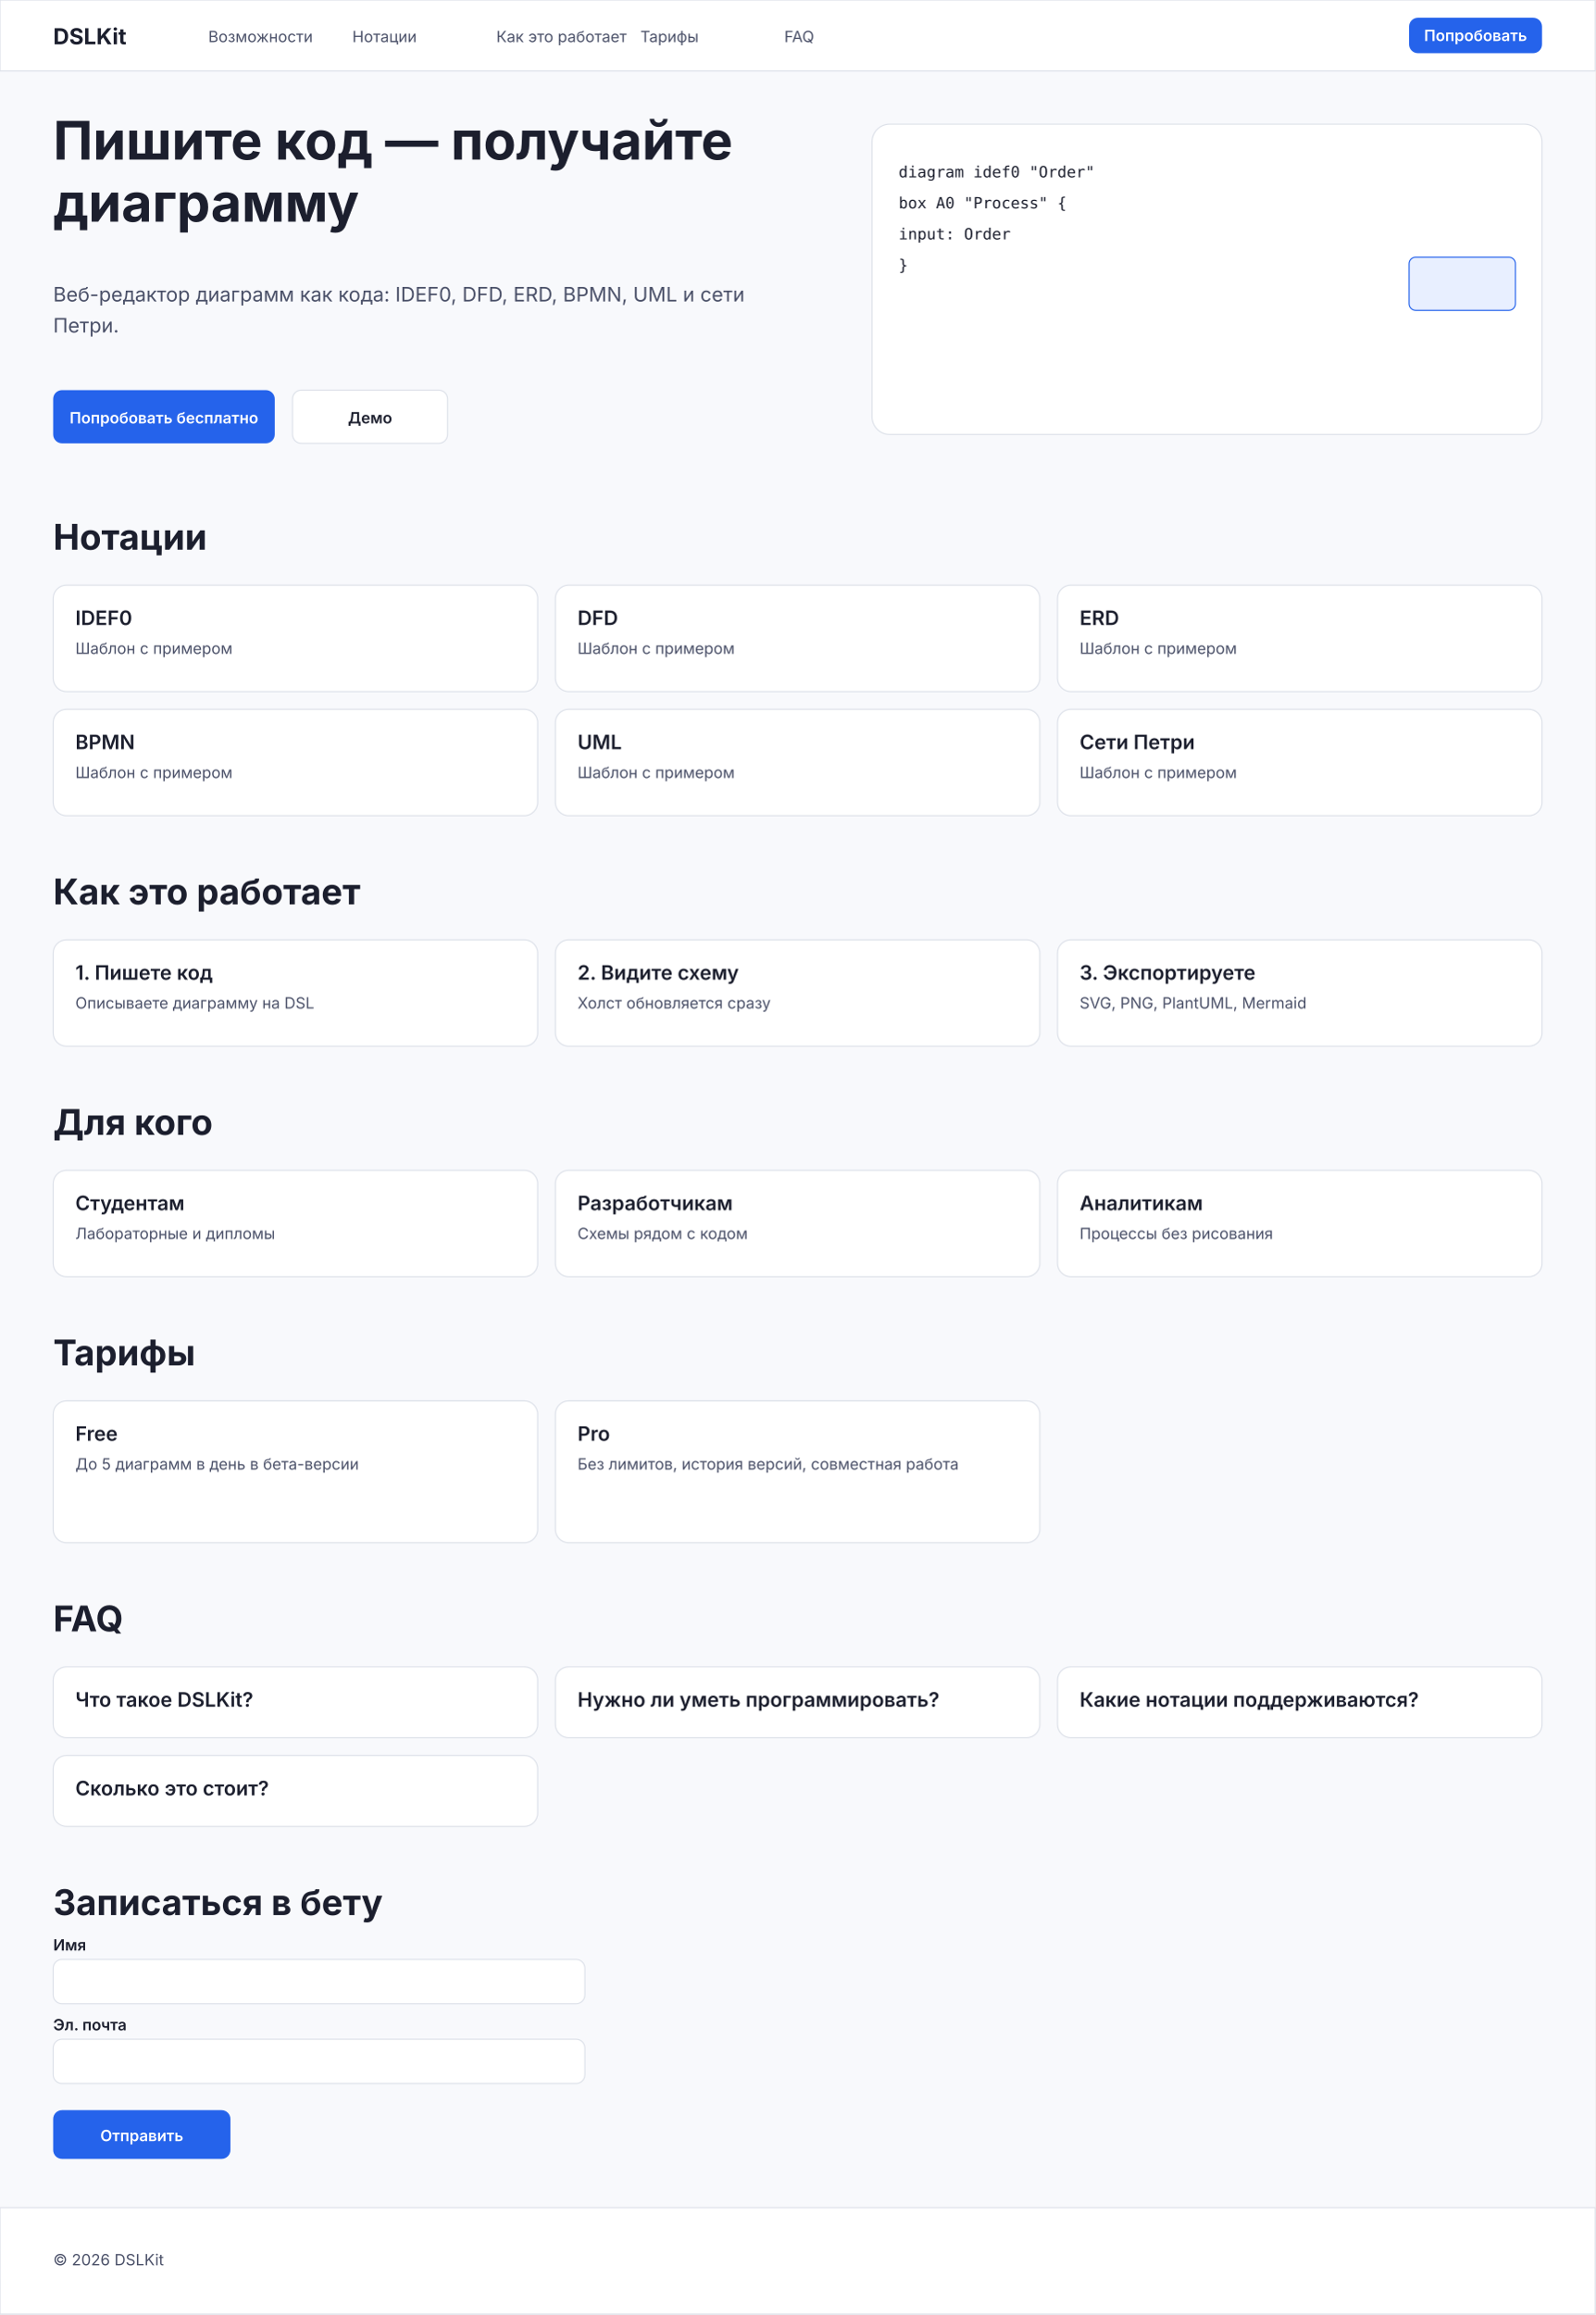
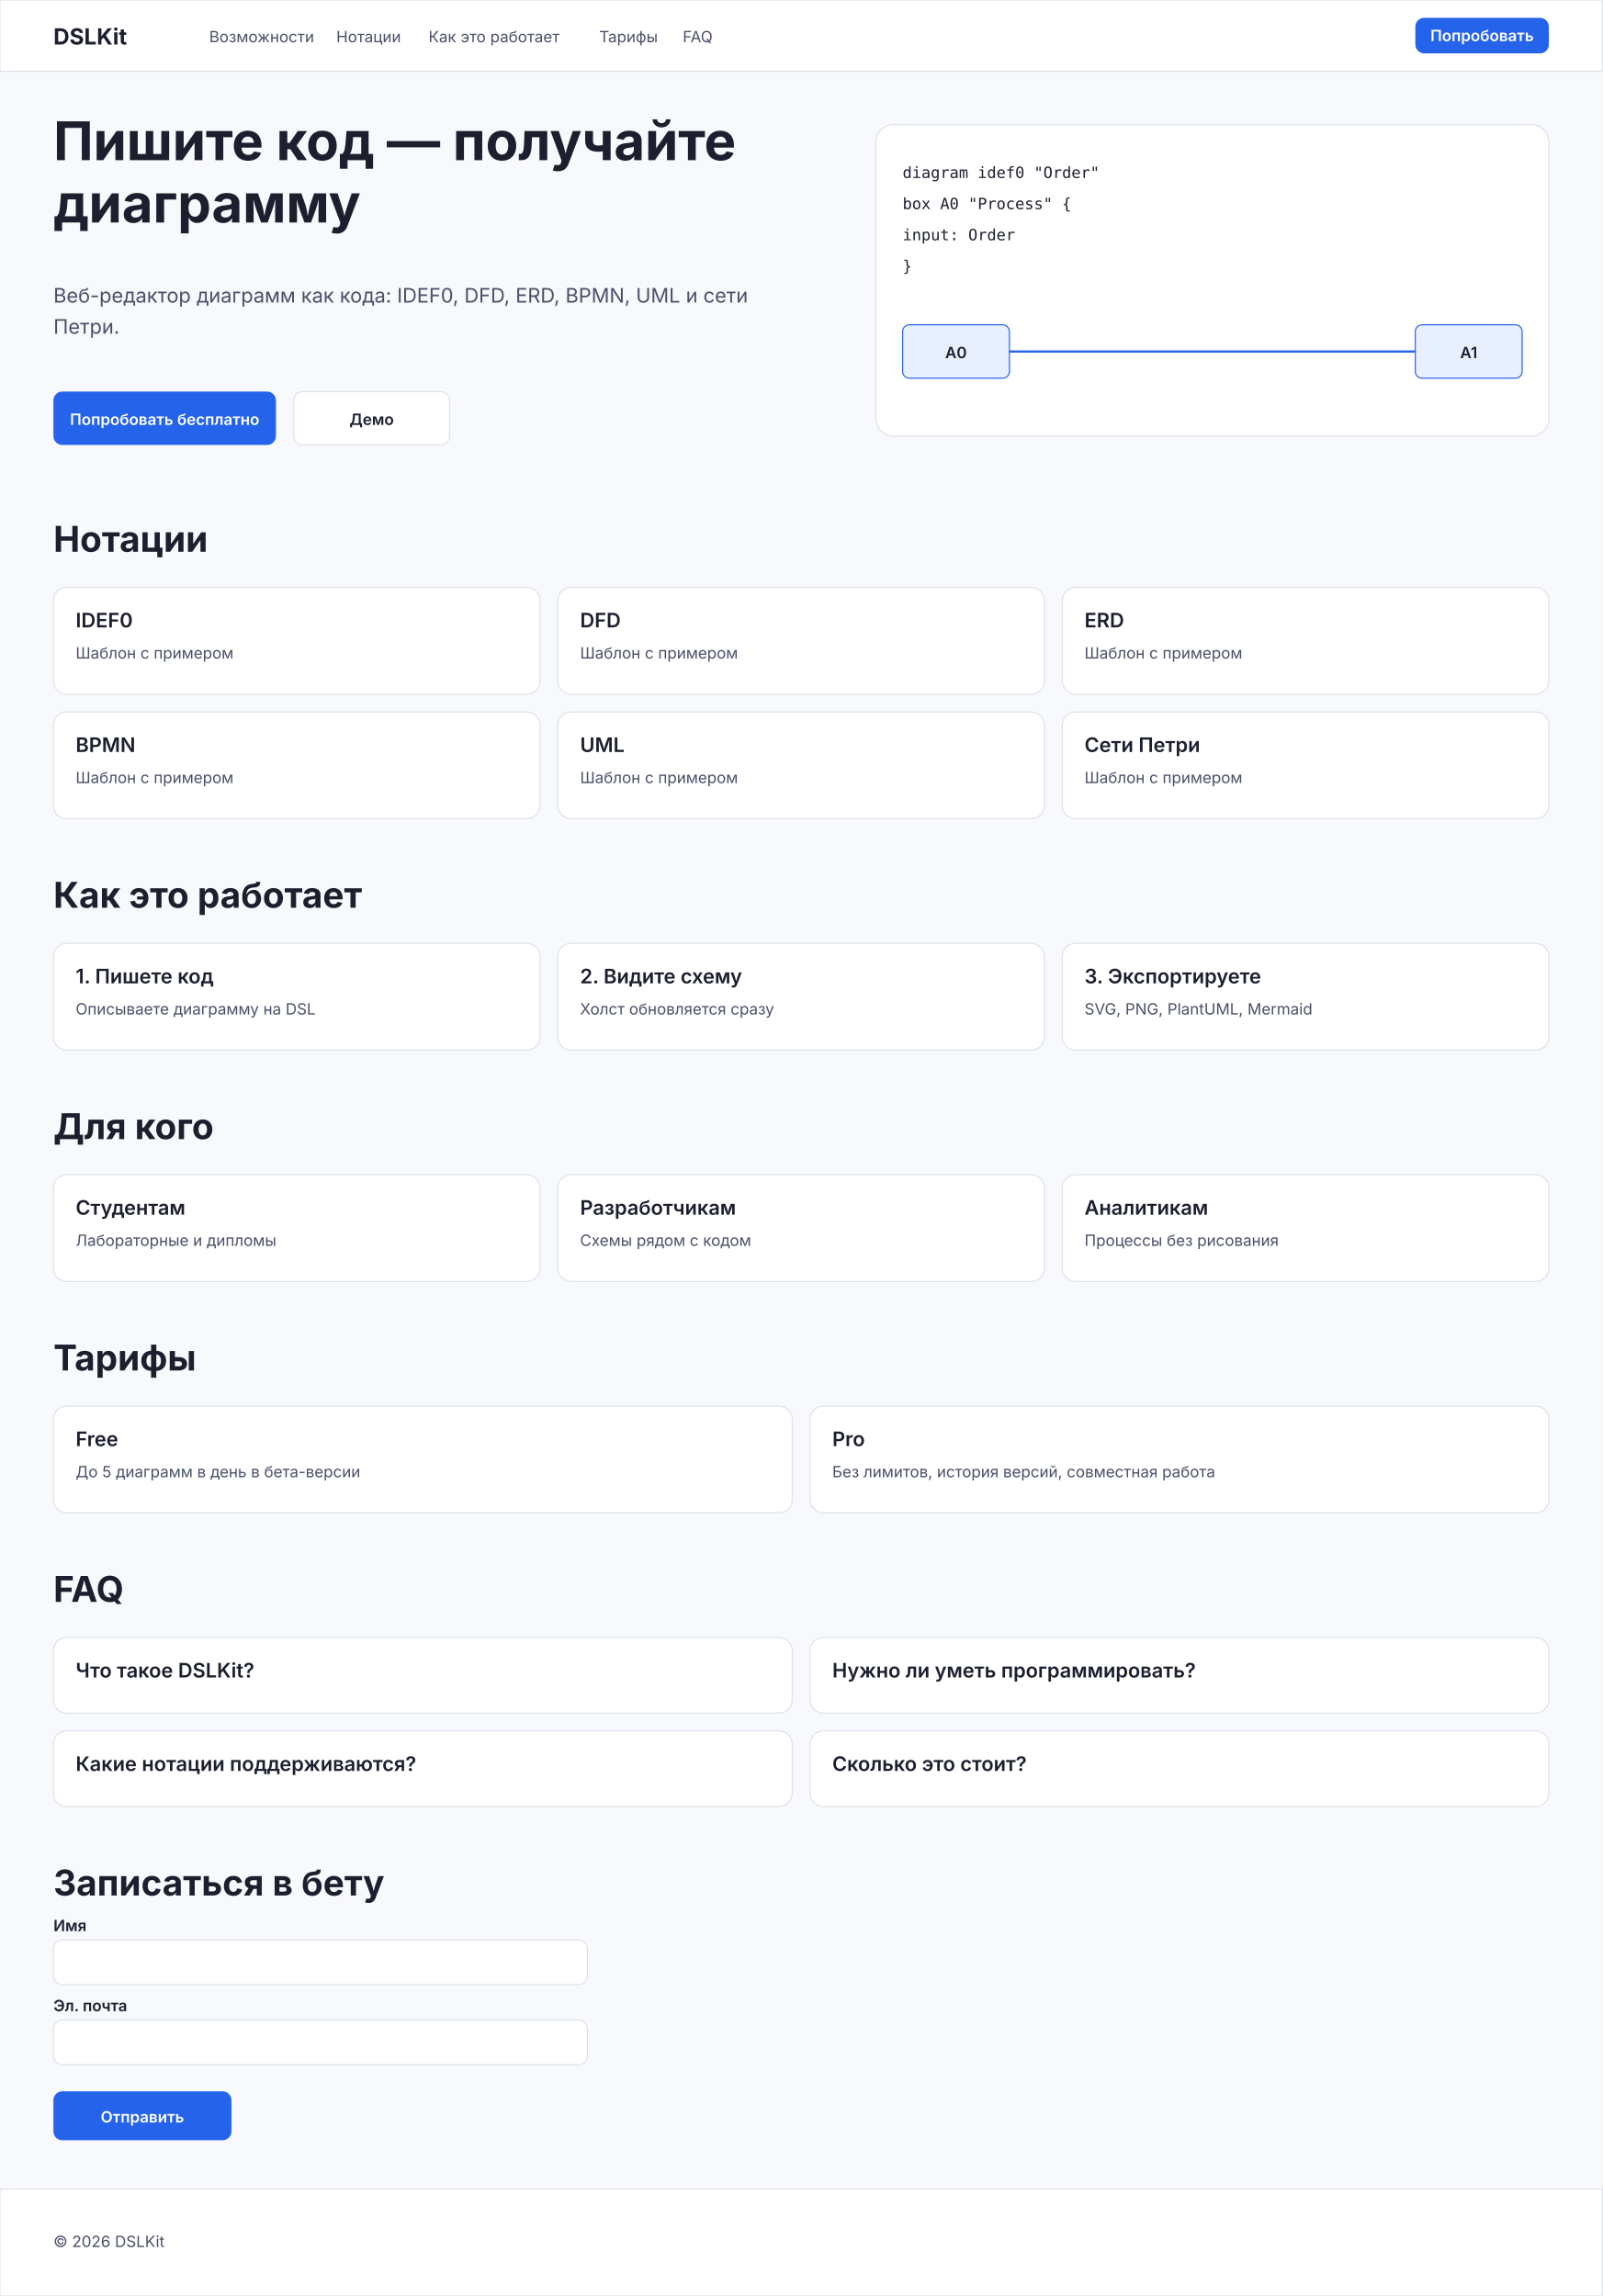
- <svg xmlns="http://www.w3.org/2000/svg" width="1440" height="2088" viewBox="0 0 1440 2088">
-   <rect width="1440" height="2088" fill="#f8f9fc" />
+ <svg xmlns="http://www.w3.org/2000/svg" width="1440" height="2064" viewBox="0 0 1440 2064">
+   <rect width="1440" height="2064" fill="#f8f9fc" />
  <rect x="0" y="0" width="1440" height="64" rx="0" fill="#ffffff" stroke="#dde1e9" />
  <text x="48" y="40" font-family="Inter, Arial, sans-serif" font-size="20" font-weight="700" fill="#1c1f2e" text-anchor="start">DSLKit</text>
  <text x="188" y="38" font-family="Inter, Arial, sans-serif" font-size="14" font-weight="400" fill="#4a5068" text-anchor="start">Возможности</text>
-   <text x="318" y="38" font-family="Inter, Arial, sans-serif" font-size="14" font-weight="400" fill="#4a5068" text-anchor="start">Нотации</text>
-   <text x="448" y="38" font-family="Inter, Arial, sans-serif" font-size="14" font-weight="400" fill="#4a5068" text-anchor="start">Как это работает</text>
-   <text x="578" y="38" font-family="Inter, Arial, sans-serif" font-size="14" font-weight="400" fill="#4a5068" text-anchor="start">Тарифы</text>
-   <text x="708" y="38" font-family="Inter, Arial, sans-serif" font-size="14" font-weight="400" fill="#4a5068" text-anchor="start">FAQ</text>
+   <text x="302.24" y="38" font-family="Inter, Arial, sans-serif" font-size="14" font-weight="400" fill="#4a5068" text-anchor="start">Нотации</text>
+   <text x="385.12" y="38" font-family="Inter, Arial, sans-serif" font-size="14" font-weight="400" fill="#4a5068" text-anchor="start">Как это работает</text>
+   <text x="538.56" y="38" font-family="Inter, Arial, sans-serif" font-size="14" font-weight="400" fill="#4a5068" text-anchor="start">Тарифы</text>
+   <text x="613.6" y="38" font-family="Inter, Arial, sans-serif" font-size="14" font-weight="400" fill="#4a5068" text-anchor="start">FAQ</text>
  <rect x="1272" y="16" width="120" height="32" rx="8" fill="#2563eb" />
  <text x="1332" y="37" font-family="Inter, Arial, sans-serif" font-size="14" font-weight="600" fill="#ffffff" text-anchor="middle">Попробовать</text>
  <text x="48" y="144" font-family="Inter, Arial, sans-serif" font-size="48" font-weight="700" fill="#1c1f2e" text-anchor="start">Пишите код — получайте</text>
  <text x="48" y="200" font-family="Inter, Arial, sans-serif" font-size="48" font-weight="700" fill="#1c1f2e" text-anchor="start">диаграмму</text>
  <text x="48" y="272" font-family="Inter, Arial, sans-serif" font-size="18" font-weight="400" fill="#4a5068" text-anchor="start">Веб-редактор диаграмм как кода: IDEF0, DFD, ERD, BPMN, UML и сети</text>
  <text x="48" y="300" font-family="Inter, Arial, sans-serif" font-size="18" font-weight="400" fill="#4a5068" text-anchor="start">Петри.</text>
  <rect x="48" y="352" width="200" height="48" rx="8" fill="#2563eb" />
  <text x="148" y="382" font-family="Inter, Arial, sans-serif" font-size="14" font-weight="600" fill="#ffffff" text-anchor="middle">Попробовать бесплатно</text>
  <rect x="264" y="352" width="140" height="48" rx="8" fill="#ffffff" stroke="#dde1e9" />
  <text x="334" y="382" font-family="Inter, Arial, sans-serif" font-size="14" font-weight="600" fill="#1c1f2e" text-anchor="middle">Демо</text>
  <rect x="787.2" y="112" width="604.8" height="280" rx="16" fill="#ffffff" stroke="#dde1e9" />
  <text x="811.2" y="160" font-family="'JetBrains Mono', Consolas, monospace" font-size="14" font-weight="400" fill="#1c1f2e" text-anchor="start">diagram idef0 "Order"</text>
  <text x="811.2" y="188" font-family="'JetBrains Mono', Consolas, monospace" font-size="14" font-weight="400" fill="#1c1f2e" text-anchor="start">box A0 "Process" {</text>
  <text x="811.2" y="216" font-family="'JetBrains Mono', Consolas, monospace" font-size="14" font-weight="400" fill="#1c1f2e" text-anchor="start">  input: Order</text>
  <text x="811.2" y="244" font-family="'JetBrains Mono', Consolas, monospace" font-size="14" font-weight="400" fill="#1c1f2e" text-anchor="start">}</text>
-   <rect x="1272" y="232" width="96" height="48" rx="6" fill="#e8efff" stroke="#2563eb" />
+   <rect x="811.2" y="292" width="96" height="48" rx="6" fill="#e8efff" stroke="#2563eb" />
+   <text x="859.2" y="322" font-family="Inter, Arial, sans-serif" font-size="14" font-weight="600" fill="#1c1f2e" text-anchor="middle">A0</text>
+   <rect x="1272" y="292" width="96" height="48" rx="6" fill="#e8efff" stroke="#2563eb" />
+   <text x="1320" y="322" font-family="Inter, Arial, sans-serif" font-size="14" font-weight="600" fill="#1c1f2e" text-anchor="middle">A1</text>
+   <rect x="907.2" y="315" width="364.8" height="2" rx="0" fill="#2563eb" />
  <text x="48" y="496" font-family="Inter, Arial, sans-serif" font-size="32" font-weight="700" fill="#1c1f2e" text-anchor="start">Нотации</text>
  <rect x="48" y="528" width="437.333" height="96" rx="12" fill="#ffffff" stroke="#dde1e9" />
  <text x="68" y="564" font-family="Inter, Arial, sans-serif" font-size="18" font-weight="600" fill="#1c1f2e" text-anchor="start">IDEF0</text>
-   <text x="68" y="590" font-family="Inter, Arial, sans-serif" font-size="14" font-weight="400" fill="#4a5068" text-anchor="start">Шаблон с примером</text>
+   <text x="68" y="592" font-family="Inter, Arial, sans-serif" font-size="14" font-weight="400" fill="#4a5068" text-anchor="start">Шаблон с примером</text>
  <rect x="501.333" y="528" width="437.333" height="96" rx="12" fill="#ffffff" stroke="#dde1e9" />
  <text x="521.333" y="564" font-family="Inter, Arial, sans-serif" font-size="18" font-weight="600" fill="#1c1f2e" text-anchor="start">DFD</text>
-   <text x="521.333" y="590" font-family="Inter, Arial, sans-serif" font-size="14" font-weight="400" fill="#4a5068" text-anchor="start">Шаблон с примером</text>
+   <text x="521.333" y="592" font-family="Inter, Arial, sans-serif" font-size="14" font-weight="400" fill="#4a5068" text-anchor="start">Шаблон с примером</text>
  <rect x="954.667" y="528" width="437.333" height="96" rx="12" fill="#ffffff" stroke="#dde1e9" />
  <text x="974.667" y="564" font-family="Inter, Arial, sans-serif" font-size="18" font-weight="600" fill="#1c1f2e" text-anchor="start">ERD</text>
-   <text x="974.667" y="590" font-family="Inter, Arial, sans-serif" font-size="14" font-weight="400" fill="#4a5068" text-anchor="start">Шаблон с примером</text>
+   <text x="974.667" y="592" font-family="Inter, Arial, sans-serif" font-size="14" font-weight="400" fill="#4a5068" text-anchor="start">Шаблон с примером</text>
  <rect x="48" y="640" width="437.333" height="96" rx="12" fill="#ffffff" stroke="#dde1e9" />
  <text x="68" y="676" font-family="Inter, Arial, sans-serif" font-size="18" font-weight="600" fill="#1c1f2e" text-anchor="start">BPMN</text>
-   <text x="68" y="702" font-family="Inter, Arial, sans-serif" font-size="14" font-weight="400" fill="#4a5068" text-anchor="start">Шаблон с примером</text>
+   <text x="68" y="704" font-family="Inter, Arial, sans-serif" font-size="14" font-weight="400" fill="#4a5068" text-anchor="start">Шаблон с примером</text>
  <rect x="501.333" y="640" width="437.333" height="96" rx="12" fill="#ffffff" stroke="#dde1e9" />
  <text x="521.333" y="676" font-family="Inter, Arial, sans-serif" font-size="18" font-weight="600" fill="#1c1f2e" text-anchor="start">UML</text>
-   <text x="521.333" y="702" font-family="Inter, Arial, sans-serif" font-size="14" font-weight="400" fill="#4a5068" text-anchor="start">Шаблон с примером</text>
+   <text x="521.333" y="704" font-family="Inter, Arial, sans-serif" font-size="14" font-weight="400" fill="#4a5068" text-anchor="start">Шаблон с примером</text>
  <rect x="954.667" y="640" width="437.333" height="96" rx="12" fill="#ffffff" stroke="#dde1e9" />
  <text x="974.667" y="676" font-family="Inter, Arial, sans-serif" font-size="18" font-weight="600" fill="#1c1f2e" text-anchor="start">Сети Петри</text>
-   <text x="974.667" y="702" font-family="Inter, Arial, sans-serif" font-size="14" font-weight="400" fill="#4a5068" text-anchor="start">Шаблон с примером</text>
+   <text x="974.667" y="704" font-family="Inter, Arial, sans-serif" font-size="14" font-weight="400" fill="#4a5068" text-anchor="start">Шаблон с примером</text>
  <text x="48" y="816" font-family="Inter, Arial, sans-serif" font-size="32" font-weight="700" fill="#1c1f2e" text-anchor="start">Как это работает</text>
  <rect x="48" y="848" width="437.333" height="96" rx="12" fill="#ffffff" stroke="#dde1e9" />
  <text x="68" y="884" font-family="Inter, Arial, sans-serif" font-size="18" font-weight="600" fill="#1c1f2e" text-anchor="start">1. Пишете код</text>
-   <text x="68" y="910" font-family="Inter, Arial, sans-serif" font-size="14" font-weight="400" fill="#4a5068" text-anchor="start">Описываете диаграмму на DSL</text>
+   <text x="68" y="912" font-family="Inter, Arial, sans-serif" font-size="14" font-weight="400" fill="#4a5068" text-anchor="start">Описываете диаграмму на DSL</text>
  <rect x="501.333" y="848" width="437.333" height="96" rx="12" fill="#ffffff" stroke="#dde1e9" />
  <text x="521.333" y="884" font-family="Inter, Arial, sans-serif" font-size="18" font-weight="600" fill="#1c1f2e" text-anchor="start">2. Видите схему</text>
-   <text x="521.333" y="910" font-family="Inter, Arial, sans-serif" font-size="14" font-weight="400" fill="#4a5068" text-anchor="start">Холст обновляется сразу</text>
+   <text x="521.333" y="912" font-family="Inter, Arial, sans-serif" font-size="14" font-weight="400" fill="#4a5068" text-anchor="start">Холст обновляется сразу</text>
  <rect x="954.667" y="848" width="437.333" height="96" rx="12" fill="#ffffff" stroke="#dde1e9" />
  <text x="974.667" y="884" font-family="Inter, Arial, sans-serif" font-size="18" font-weight="600" fill="#1c1f2e" text-anchor="start">3. Экспортируете</text>
-   <text x="974.667" y="910" font-family="Inter, Arial, sans-serif" font-size="14" font-weight="400" fill="#4a5068" text-anchor="start">SVG, PNG, PlantUML, Mermaid</text>
+   <text x="974.667" y="912" font-family="Inter, Arial, sans-serif" font-size="14" font-weight="400" fill="#4a5068" text-anchor="start">SVG, PNG, PlantUML, Mermaid</text>
  <text x="48" y="1024" font-family="Inter, Arial, sans-serif" font-size="32" font-weight="700" fill="#1c1f2e" text-anchor="start">Для кого</text>
  <rect x="48" y="1056" width="437.333" height="96" rx="12" fill="#ffffff" stroke="#dde1e9" />
  <text x="68" y="1092" font-family="Inter, Arial, sans-serif" font-size="18" font-weight="600" fill="#1c1f2e" text-anchor="start">Студентам</text>
-   <text x="68" y="1118" font-family="Inter, Arial, sans-serif" font-size="14" font-weight="400" fill="#4a5068" text-anchor="start">Лабораторные и дипломы</text>
+   <text x="68" y="1120" font-family="Inter, Arial, sans-serif" font-size="14" font-weight="400" fill="#4a5068" text-anchor="start">Лабораторные и дипломы</text>
  <rect x="501.333" y="1056" width="437.333" height="96" rx="12" fill="#ffffff" stroke="#dde1e9" />
  <text x="521.333" y="1092" font-family="Inter, Arial, sans-serif" font-size="18" font-weight="600" fill="#1c1f2e" text-anchor="start">Разработчикам</text>
-   <text x="521.333" y="1118" font-family="Inter, Arial, sans-serif" font-size="14" font-weight="400" fill="#4a5068" text-anchor="start">Схемы рядом с кодом</text>
+   <text x="521.333" y="1120" font-family="Inter, Arial, sans-serif" font-size="14" font-weight="400" fill="#4a5068" text-anchor="start">Схемы рядом с кодом</text>
  <rect x="954.667" y="1056" width="437.333" height="96" rx="12" fill="#ffffff" stroke="#dde1e9" />
  <text x="974.667" y="1092" font-family="Inter, Arial, sans-serif" font-size="18" font-weight="600" fill="#1c1f2e" text-anchor="start">Аналитикам</text>
-   <text x="974.667" y="1118" font-family="Inter, Arial, sans-serif" font-size="14" font-weight="400" fill="#4a5068" text-anchor="start">Процессы без рисования</text>
+   <text x="974.667" y="1120" font-family="Inter, Arial, sans-serif" font-size="14" font-weight="400" fill="#4a5068" text-anchor="start">Процессы без рисования</text>
  <text x="48" y="1232" font-family="Inter, Arial, sans-serif" font-size="32" font-weight="700" fill="#1c1f2e" text-anchor="start">Тарифы</text>
-   <rect x="48" y="1264" width="437.333" height="128" rx="12" fill="#ffffff" stroke="#dde1e9" />
+   <rect x="48" y="1264" width="664" height="96" rx="12" fill="#ffffff" stroke="#dde1e9" />
  <text x="68" y="1300" font-family="Inter, Arial, sans-serif" font-size="18" font-weight="600" fill="#1c1f2e" text-anchor="start">Free</text>
-   <text x="68" y="1326" font-family="Inter, Arial, sans-serif" font-size="14" font-weight="400" fill="#4a5068" text-anchor="start">До 5 диаграмм в день в бета-версии</text>
-   <rect x="501.333" y="1264" width="437.333" height="128" rx="12" fill="#ffffff" stroke="#dde1e9" />
-   <text x="521.333" y="1300" font-family="Inter, Arial, sans-serif" font-size="18" font-weight="600" fill="#1c1f2e" text-anchor="start">Pro</text>
-   <text x="521.333" y="1326" font-family="Inter, Arial, sans-serif" font-size="14" font-weight="400" fill="#4a5068" text-anchor="start">Без лимитов, история версий, совместная работа</text>
-   <text x="48" y="1472" font-family="Inter, Arial, sans-serif" font-size="32" font-weight="700" fill="#1c1f2e" text-anchor="start">FAQ</text>
-   <rect x="48" y="1504" width="437.333" height="64" rx="12" fill="#ffffff" stroke="#dde1e9" />
-   <text x="68" y="1540" font-family="Inter, Arial, sans-serif" font-size="18" font-weight="600" fill="#1c1f2e" text-anchor="start">Что такое DSLKit?</text>
-   <rect x="501.333" y="1504" width="437.333" height="64" rx="12" fill="#ffffff" stroke="#dde1e9" />
-   <text x="521.333" y="1540" font-family="Inter, Arial, sans-serif" font-size="18" font-weight="600" fill="#1c1f2e" text-anchor="start">Нужно ли уметь программировать?</text>
-   <rect x="954.667" y="1504" width="437.333" height="64" rx="12" fill="#ffffff" stroke="#dde1e9" />
-   <text x="974.667" y="1540" font-family="Inter, Arial, sans-serif" font-size="18" font-weight="600" fill="#1c1f2e" text-anchor="start">Какие нотации поддерживаются?</text>
-   <rect x="48" y="1584" width="437.333" height="64" rx="12" fill="#ffffff" stroke="#dde1e9" />
-   <text x="68" y="1620" font-family="Inter, Arial, sans-serif" font-size="18" font-weight="600" fill="#1c1f2e" text-anchor="start">Сколько это стоит?</text>
-   <text x="48" y="1728" font-family="Inter, Arial, sans-serif" font-size="32" font-weight="700" fill="#1c1f2e" text-anchor="start">Записаться в бету</text>
-   <text x="48" y="1760" font-family="Inter, Arial, sans-serif" font-size="14" font-weight="600" fill="#1c1f2e" text-anchor="start">Имя</text>
-   <rect x="48" y="1768" width="480" height="40" rx="8" fill="#ffffff" stroke="#dde1e9" />
-   <text x="48" y="1832" font-family="Inter, Arial, sans-serif" font-size="14" font-weight="600" fill="#1c1f2e" text-anchor="start">Эл. почта</text>
-   <rect x="48" y="1840" width="480" height="40" rx="8" fill="#ffffff" stroke="#dde1e9" />
-   <rect x="48" y="1904" width="160" height="44" rx="8" fill="#2563eb" />
-   <text x="128" y="1932" font-family="Inter, Arial, sans-serif" font-size="14" font-weight="600" fill="#ffffff" text-anchor="middle">Отправить</text>
-   <rect x="0" y="1992" width="1440" height="96" rx="0" fill="#ffffff" stroke="#dde1e9" />
-   <text x="48" y="2044" font-family="Inter, Arial, sans-serif" font-size="14" font-weight="400" fill="#4a5068" text-anchor="start">© 2026 DSLKit</text>
+   <text x="68" y="1328" font-family="Inter, Arial, sans-serif" font-size="14" font-weight="400" fill="#4a5068" text-anchor="start">До 5 диаграмм в день в бета-версии</text>
+   <rect x="728" y="1264" width="664" height="96" rx="12" fill="#ffffff" stroke="#dde1e9" />
+   <text x="748" y="1300" font-family="Inter, Arial, sans-serif" font-size="18" font-weight="600" fill="#1c1f2e" text-anchor="start">Pro</text>
+   <text x="748" y="1328" font-family="Inter, Arial, sans-serif" font-size="14" font-weight="400" fill="#4a5068" text-anchor="start">Без лимитов, история версий, совместная работа</text>
+   <text x="48" y="1440" font-family="Inter, Arial, sans-serif" font-size="32" font-weight="700" fill="#1c1f2e" text-anchor="start">FAQ</text>
+   <rect x="48" y="1472" width="664" height="68" rx="12" fill="#ffffff" stroke="#dde1e9" />
+   <text x="68" y="1508" font-family="Inter, Arial, sans-serif" font-size="18" font-weight="600" fill="#1c1f2e" text-anchor="start">Что такое DSLKit?</text>
+   <rect x="728" y="1472" width="664" height="68" rx="12" fill="#ffffff" stroke="#dde1e9" />
+   <text x="748" y="1508" font-family="Inter, Arial, sans-serif" font-size="18" font-weight="600" fill="#1c1f2e" text-anchor="start">Нужно ли уметь программировать?</text>
+   <rect x="48" y="1556" width="664" height="68" rx="12" fill="#ffffff" stroke="#dde1e9" />
+   <text x="68" y="1592" font-family="Inter, Arial, sans-serif" font-size="18" font-weight="600" fill="#1c1f2e" text-anchor="start">Какие нотации поддерживаются?</text>
+   <rect x="728" y="1556" width="664" height="68" rx="12" fill="#ffffff" stroke="#dde1e9" />
+   <text x="748" y="1592" font-family="Inter, Arial, sans-serif" font-size="18" font-weight="600" fill="#1c1f2e" text-anchor="start">Сколько это стоит?</text>
+   <text x="48" y="1704" font-family="Inter, Arial, sans-serif" font-size="32" font-weight="700" fill="#1c1f2e" text-anchor="start">Записаться в бету</text>
+   <text x="48" y="1736" font-family="Inter, Arial, sans-serif" font-size="14" font-weight="600" fill="#1c1f2e" text-anchor="start">Имя</text>
+   <rect x="48" y="1744" width="480" height="40" rx="8" fill="#ffffff" stroke="#dde1e9" />
+   <text x="48" y="1808" font-family="Inter, Arial, sans-serif" font-size="14" font-weight="600" fill="#1c1f2e" text-anchor="start">Эл. почта</text>
+   <rect x="48" y="1816" width="480" height="40" rx="8" fill="#ffffff" stroke="#dde1e9" />
+   <rect x="48" y="1880" width="160" height="44" rx="8" fill="#2563eb" />
+   <text x="128" y="1908" font-family="Inter, Arial, sans-serif" font-size="14" font-weight="600" fill="#ffffff" text-anchor="middle">Отправить</text>
+   <rect x="0" y="1968" width="1440" height="96" rx="0" fill="#ffffff" stroke="#dde1e9" />
+   <text x="48" y="2020" font-family="Inter, Arial, sans-serif" font-size="14" font-weight="400" fill="#4a5068" text-anchor="start">© 2026 DSLKit</text>
</svg>
